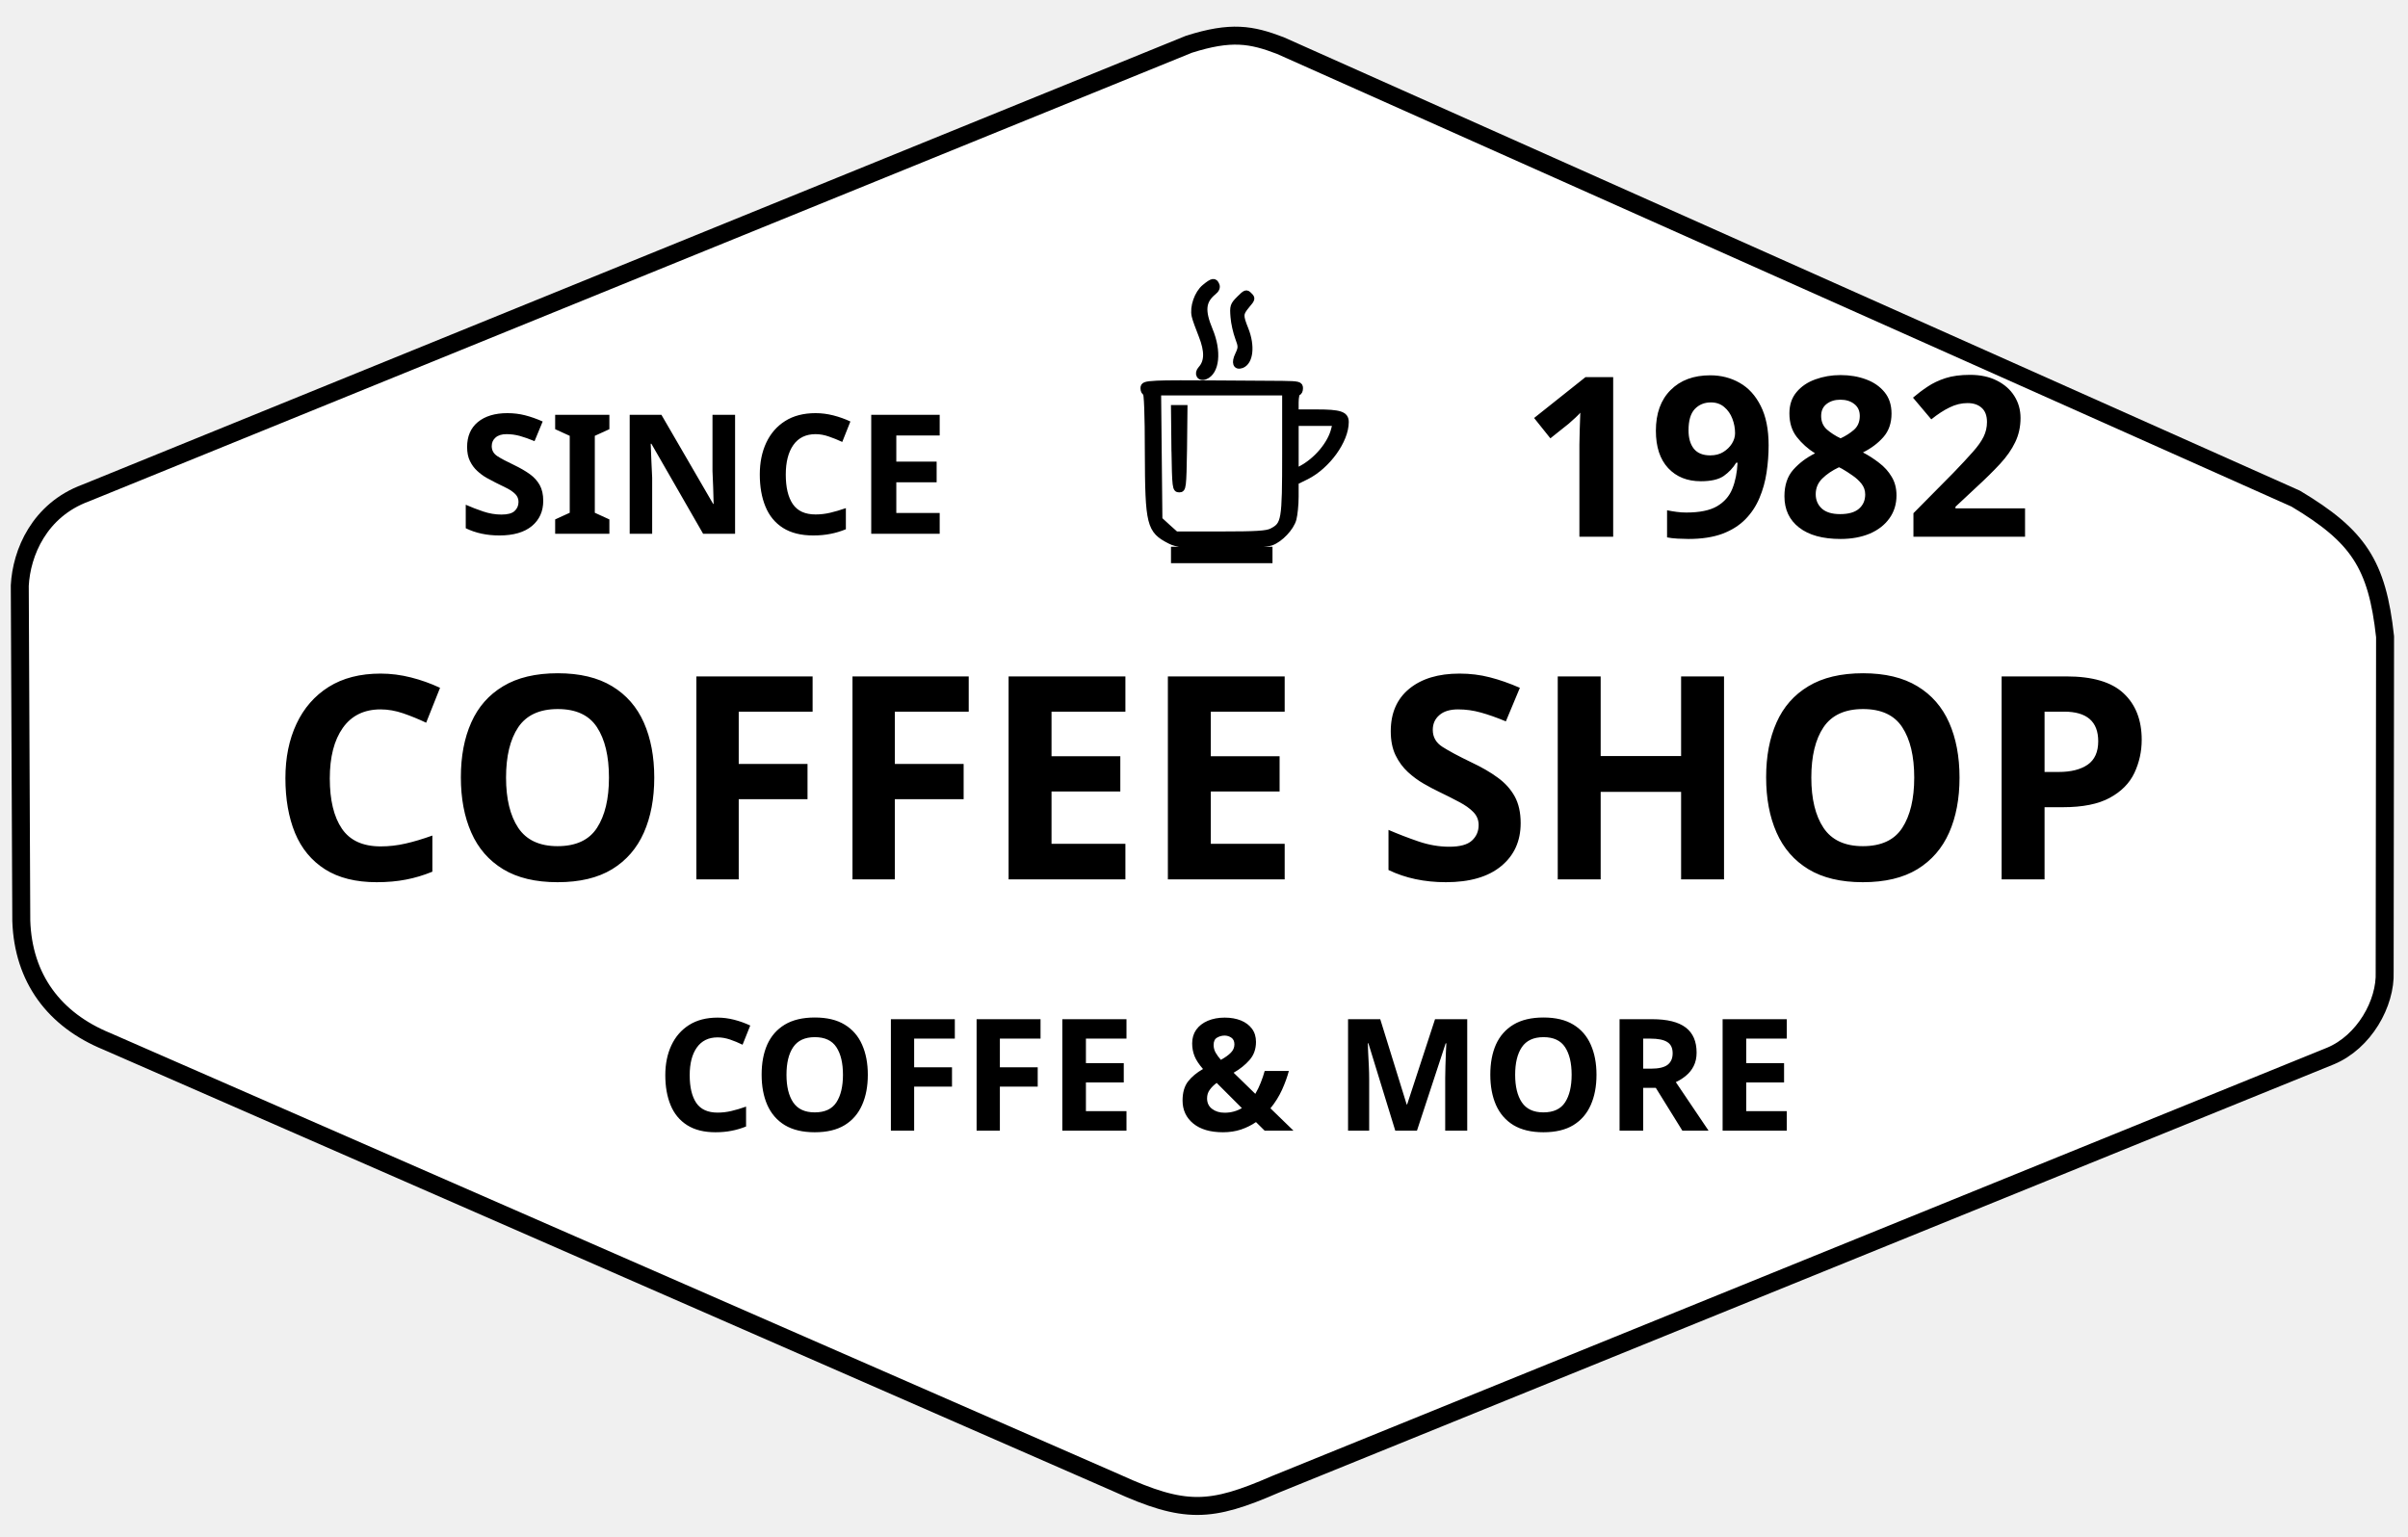
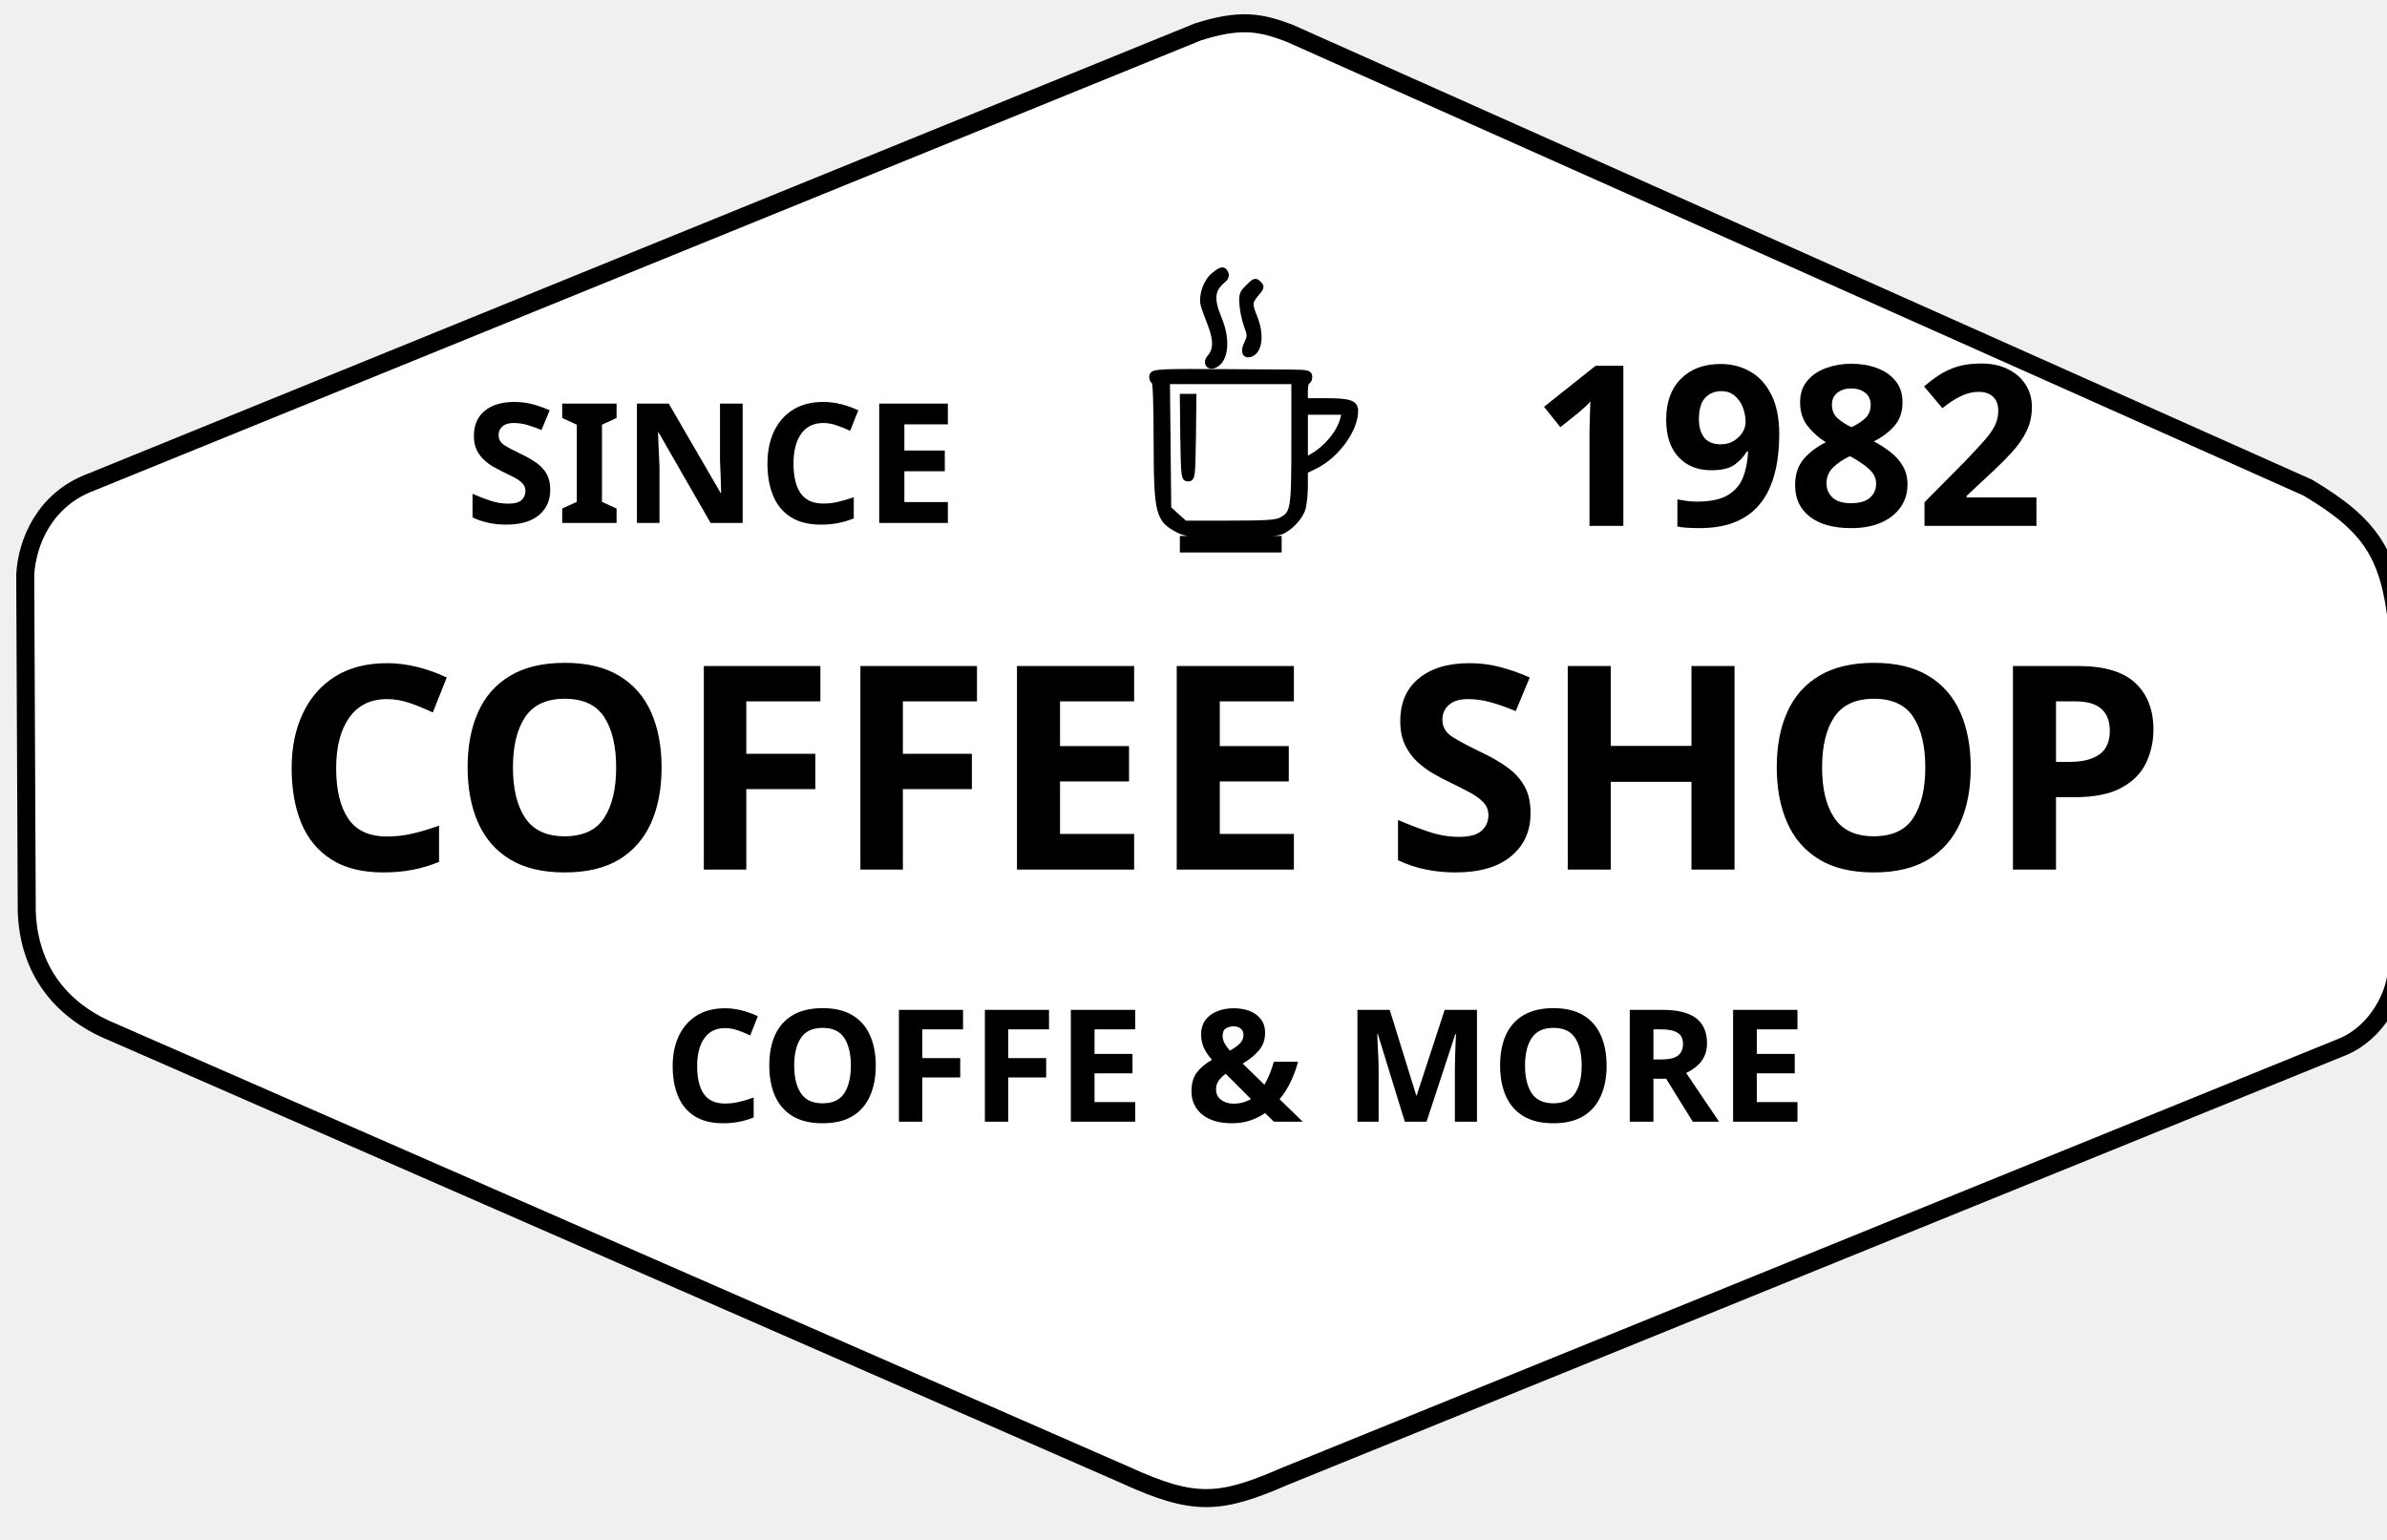
- <svg xmlns="http://www.w3.org/2000/svg" width="94mm" height="60mm" viewBox="0 0 333.071 212.598" id="svg2" version="1.1">
+ <svg xmlns="http://www.w3.org/2000/svg" width="62mm" height="40mm" viewBox="0 0 219.685 141.732" id="svg2" version="1.1">
  <defs id="defs26" />
-   <g id="g4156" transform="translate(0,-60.2362)">
+   <g id="g4156" transform="matrix(0.667345,0,0,0.667345,0.4968202,-41.34692)">
    <path style="fill:#ffffff;fill-rule:evenodd;stroke:#000000;stroke-width:2.485;stroke-linecap:round;stroke-linejoin:round" id="path4" d="m 322.324,206.336 -145.952,59.263 c -8.934,3.885 -12.453,4.112 -21.899,-0.199 L 14.799,204.305 C 7.512,201.325 3.207,195.585 2.945,187.616 L 2.736,141.247 c 0.233,-4.53 2.693,-10.444 9.128,-12.814 L 164.453,66.359 c 5.827,-1.852 8.639,-1.352 12.634,0.177 l 140.45,62.681 c 8.66,5.182 11.267,9.077 12.362,19.103 l -0.056,46.372 c 0.168,4.332 -2.832,9.705 -7.519,11.645 z" />
    <path style="stroke:#000000;stroke-width:0.773" id="path6" d="m 166.608,99.958 c -1.025,0.844 -1.688,2.774 -1.387,4.01 0.09,0.422 0.543,1.658 0.965,2.713 0.844,2.141 0.814,3.588 -0.09,4.583 -0.603,0.663 -0.181,1.387 0.603,1.085 1.598,-0.633 1.899,-3.497 0.663,-6.452 -1.116,-2.683 -0.995,-4.01 0.513,-5.246 0.392,-0.301 0.543,-0.663 0.422,-0.965 -0.271,-0.693 -0.603,-0.633 -1.688,0.271 z m 4.794,1.598 c -0.874,0.874 -0.935,1.055 -0.814,2.533 0.06,0.844 0.362,2.141 0.633,2.864 0.452,1.206 0.452,1.387 0,2.352 -0.543,1.116 -0.301,1.779 0.543,1.477 1.206,-0.482 1.447,-2.683 0.543,-4.975 -0.784,-1.96 -0.754,-2.171 0.181,-3.316 0.754,-0.874 0.784,-0.995 0.332,-1.417 -0.422,-0.452 -0.543,-0.392 -1.417,0.482 z M 160.035,113.284 c -1.658,0.09 -1.899,0.181 -1.899,0.663 0,0.332 0.151,0.603 0.301,0.603 0.181,0 0.301,2.955 0.301,8.201 0.03,10.07 0.241,10.884 3.075,12.331 0.995,0.513 1.839,0.573 7.146,0.573 3.497,0 6.362,-0.121 6.874,-0.332 1.266,-0.452 2.774,-2.05 3.105,-3.286 0.151,-0.573 0.301,-1.96 0.301,-3.075 l 0,-2.05 1.477,-0.724 c 2.925,-1.477 5.457,-5.005 5.457,-7.568 0,-1.085 -0.844,-1.357 -4.04,-1.357 l -2.894,0 0,-1.357 c 0,-0.754 0.151,-1.357 0.301,-1.357 0.181,0 0.301,-0.271 0.301,-0.603 0,-0.543 -0.211,-0.603 -2.472,-0.633 -1.387,0 -5.427,-0.03 -8.985,-0.06 -3.558,-0.03 -7.326,-0.03 -8.352,0.03 z m 17.698,9.708 c 0,9.316 -0.09,9.799 -1.809,10.703 -0.693,0.362 -2.11,0.452 -7.085,0.452 l -6.181,0 -1.146,-1.025 -1.116,-1.025 -0.09,-8.774 -0.09,-8.774 17.517,0 0,8.442 z m 6.784,-3.407 c -0.482,2.05 -2.412,4.342 -4.583,5.487 l -0.693,0.362 0,-6.663 5.487,0 -0.211,0.814 z m -22.1,2.713 c 0.09,5.427 0.121,5.668 0.693,5.668 0.573,0 0.603,-0.241 0.693,-5.668 l 0.06,-5.638 -1.508,0 0.06,5.638 z m -0.06,14.713 0,0.754 13.266,0 0,-1.507 -13.266,0 0,0.754 z" />
    <text id="text8" word-spacing="0" letter-spacing="0" font-size="29.806" font-weight="bold" y="134.077" x="63.358" style="font-weight:bold;font-size:23.042px;line-height:125%;font-family:Aharoni;-inkscape-font-specification:'Aharoni, Bold';text-align:start;letter-spacing:0;word-spacing:0">
      <tspan id="tspan10" y="134.077" x="63.358">SINCE</tspan>
    </text>
    <text id="text12" word-spacing="0" letter-spacing="0" font-size="40" font-weight="bold" y="134.487" x="210.369" style="font-weight:bold;font-size:30.923px;line-height:125%;font-family:Aharoni;-inkscape-font-specification:'Aharoni, Bold';text-align:start;letter-spacing:0;word-spacing:0">
      <tspan id="tspan14" y="134.487" x="210.369">1982</tspan>
    </text>
    <text id="text16" word-spacing="0" letter-spacing="0" font-size="50.88" font-weight="bold" y="181.891" x="37.195" style="font-weight:bold;font-size:39.334px;line-height:125%;font-family:Aharoni;-inkscape-font-specification:'Aharoni, Bold';text-align:start;letter-spacing:0;word-spacing:0">
      <tspan id="tspan18" y="181.891" x="37.195">COFFEE SHOP</tspan>
    </text>
    <text id="text20" word-spacing="0" letter-spacing="0" font-size="27.935" font-weight="bold" y="216.656" x="90.773" style="font-weight:bold;font-size:21.596px;line-height:125%;font-family:Aharoni;-inkscape-font-specification:'Aharoni, Bold';text-align:start;letter-spacing:0;word-spacing:0">
      <tspan id="tspan22" y="216.656" x="90.773">COFFE &amp; MORE</tspan>
    </text>
  </g>
</svg>
